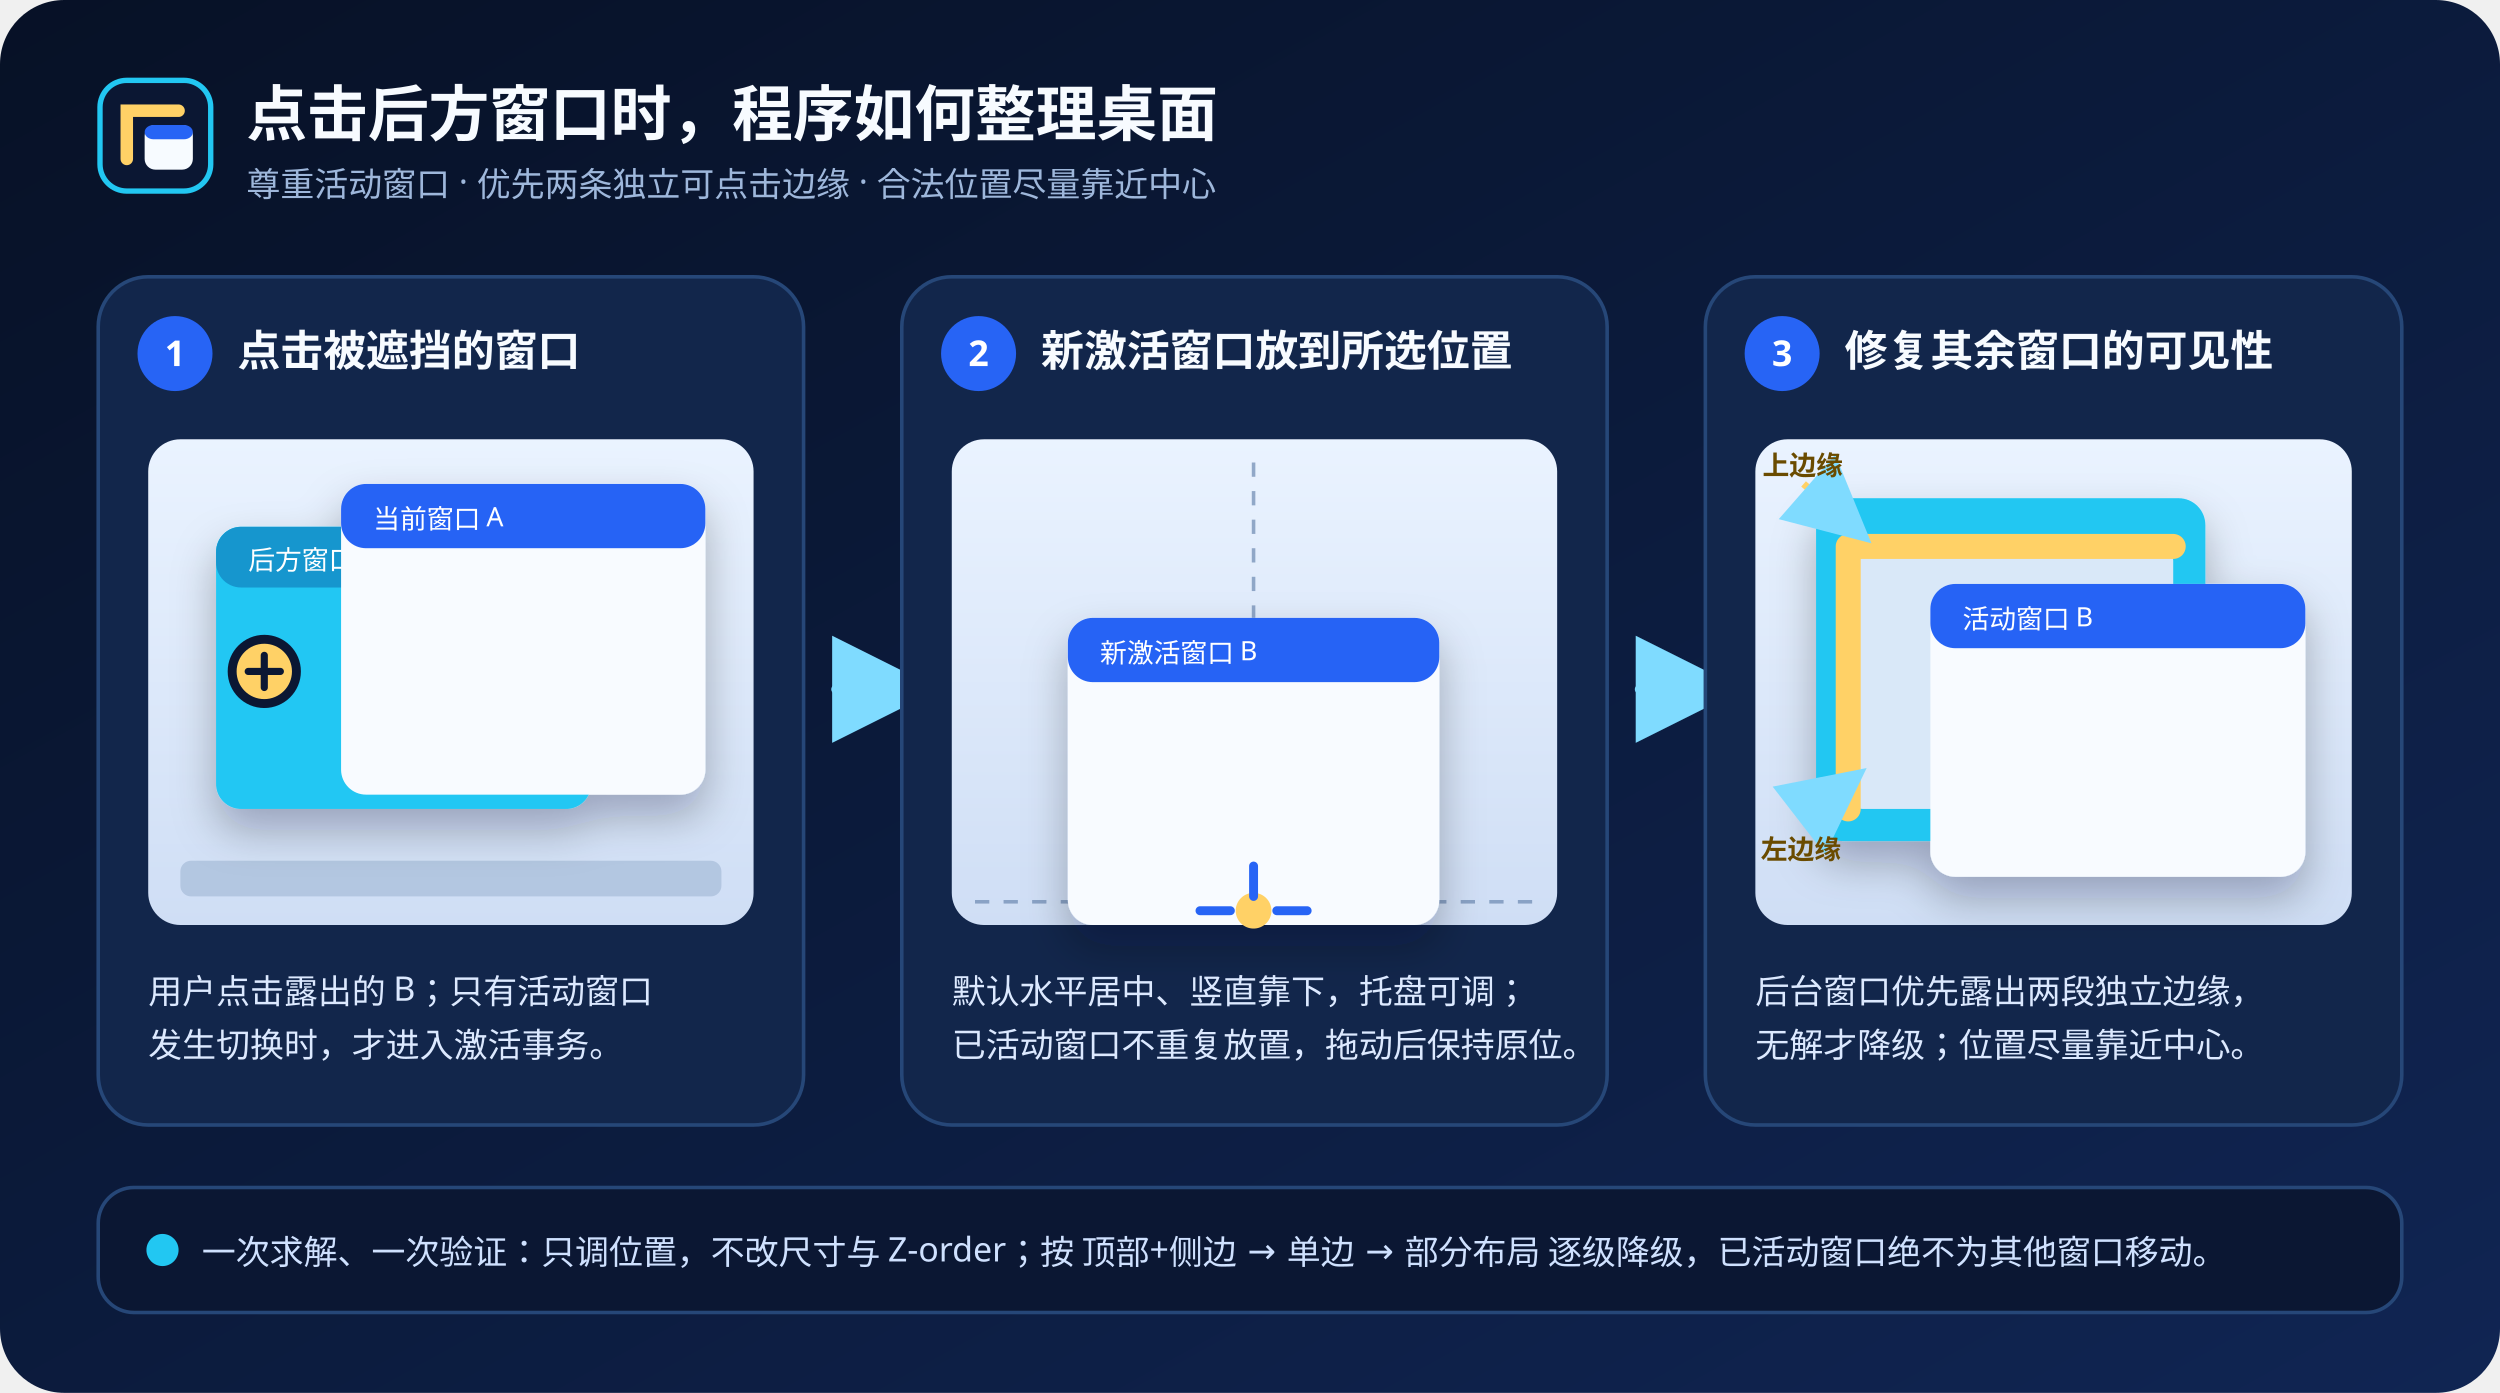
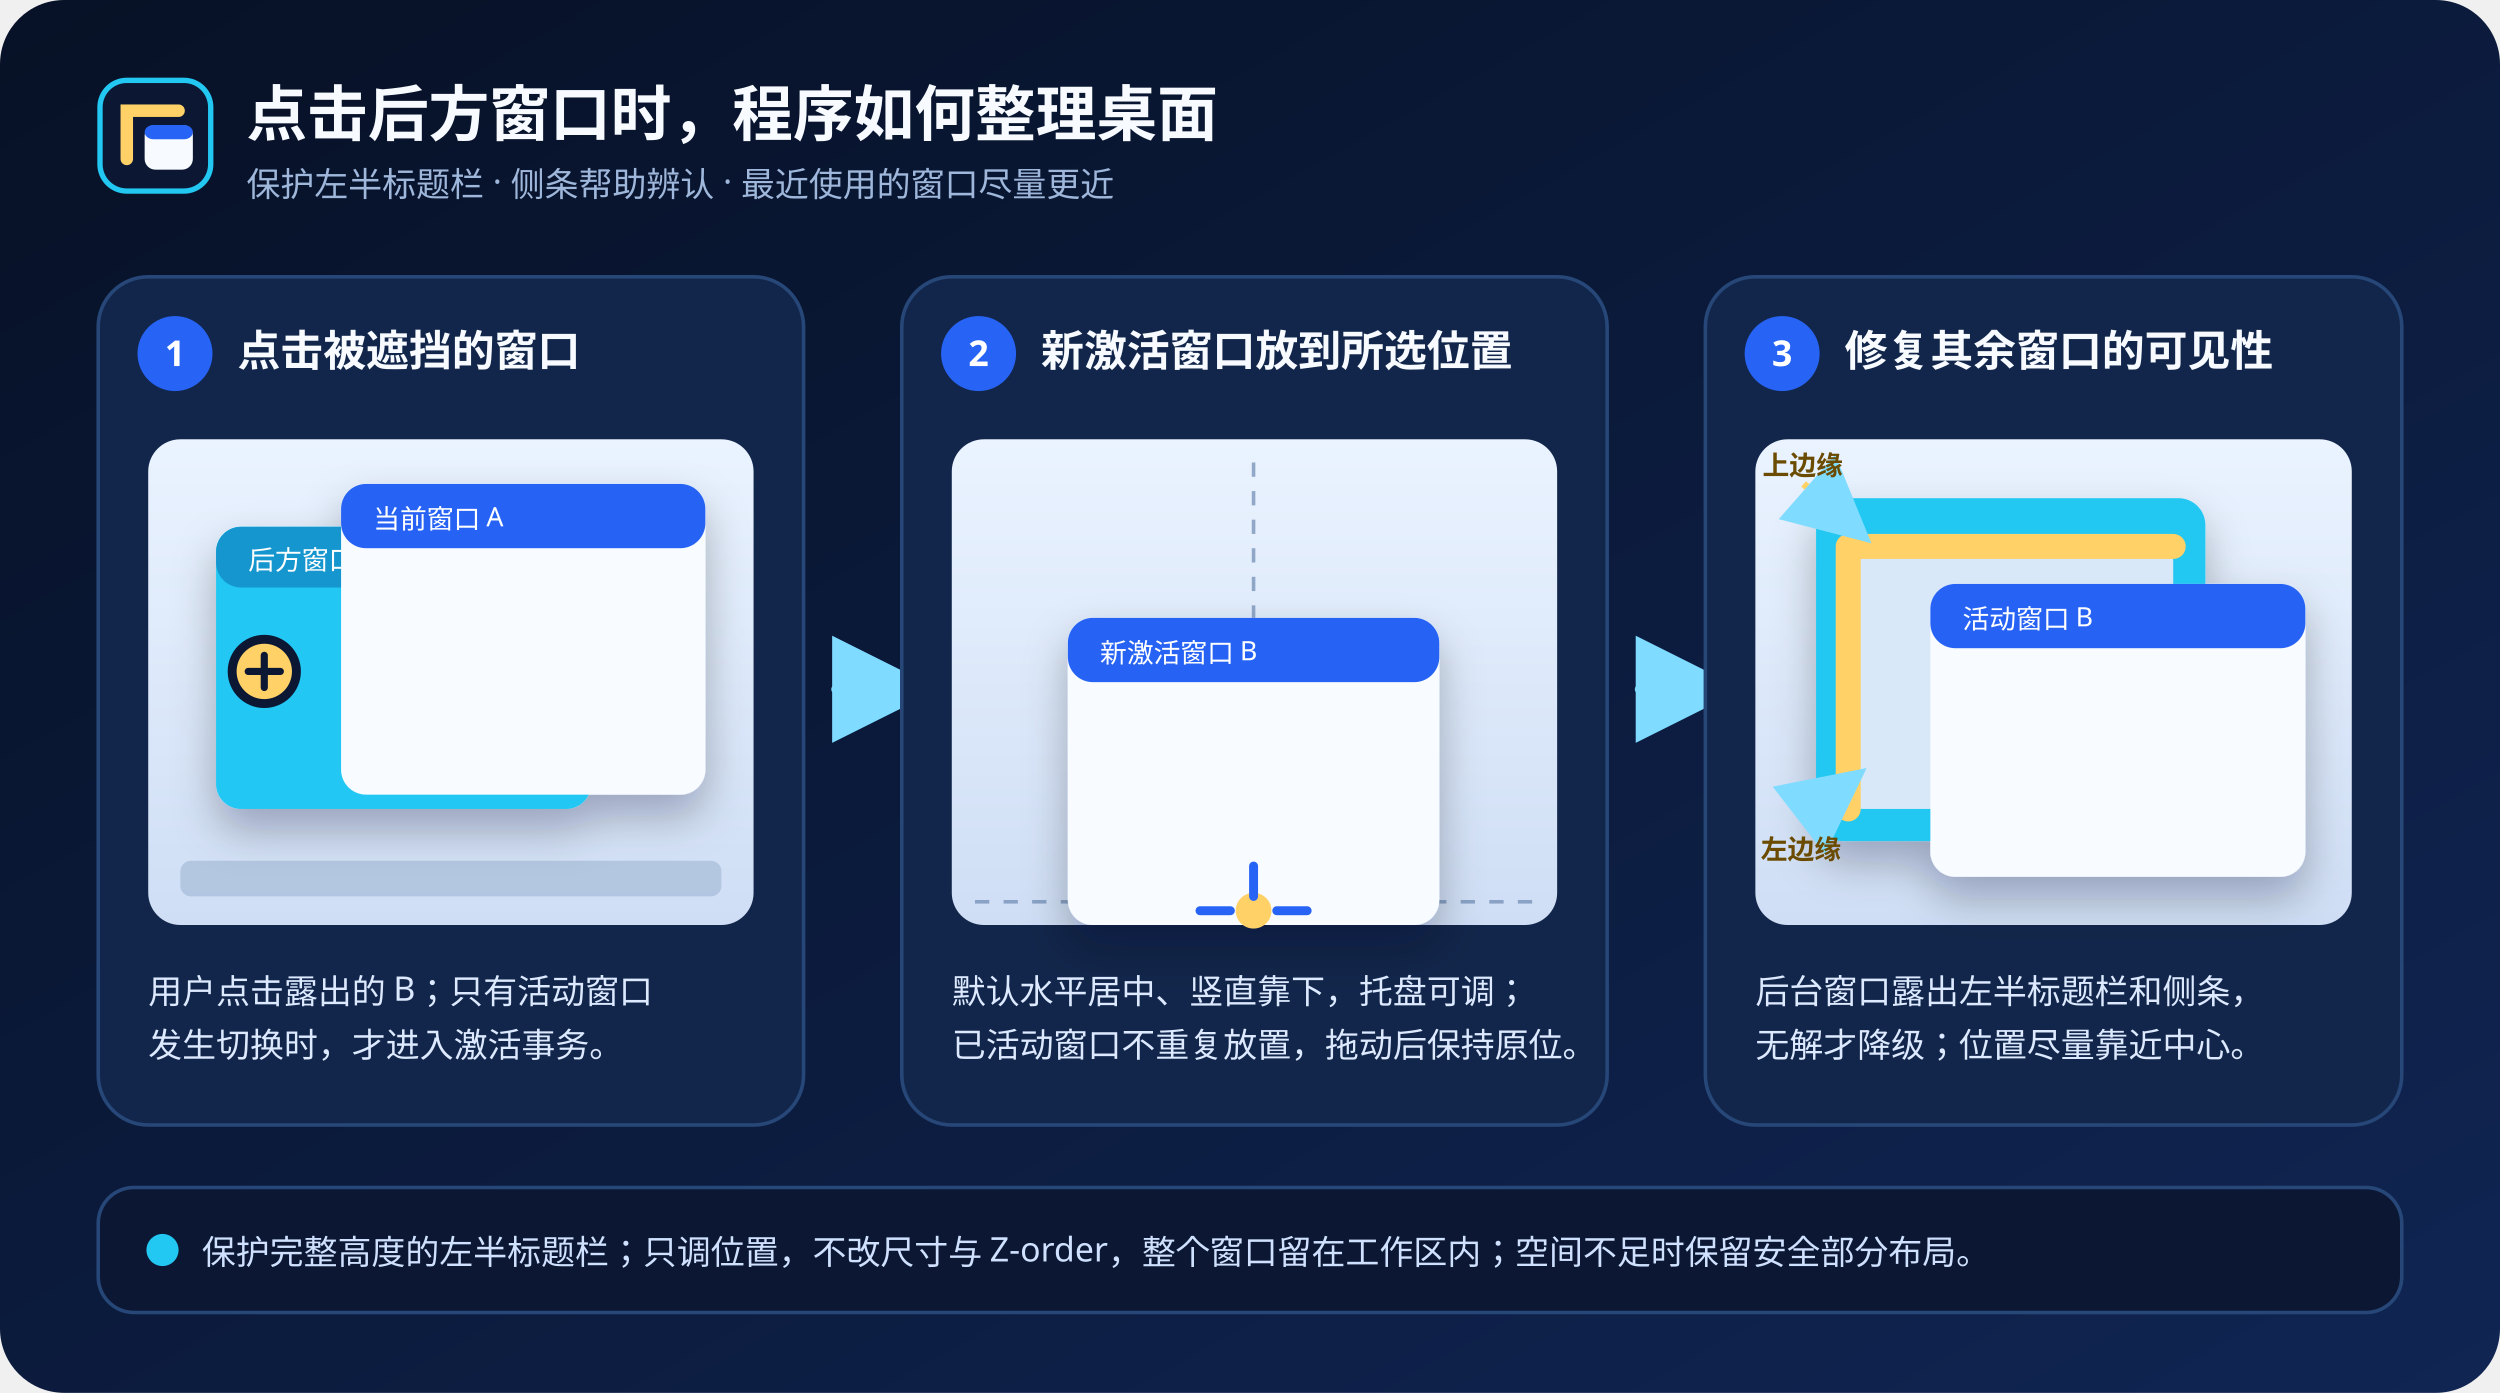
<svg xmlns="http://www.w3.org/2000/svg" width="1400" height="780" viewBox="0 0 1400 780" role="img" aria-labelledby="title desc">
  <defs>
    <linearGradient id="page" x1="0" y1="0" x2="1" y2="1">
      <stop offset="0" stop-color="#071126" />
      <stop offset="1" stop-color="#102553" />
    </linearGradient>
    <linearGradient id="screen" x1="0" y1="0" x2="0" y2="1">
      <stop offset="0" stop-color="#eaf3ff" />
      <stop offset="1" stop-color="#cfdef5" />
    </linearGradient>
    <filter id="shadow" x="-20%" y="-20%" width="140%" height="150%">
      <feDropShadow dx="0" dy="12" stdDeviation="12" flood-color="#020817" flood-opacity=".28" />
    </filter>
    <marker id="arrow" markerWidth="12" markerHeight="12" refX="10" refY="6" orient="auto">
      <path d="M0 0l12 6-12 6z" fill="#7fdbff" />
    </marker>
  </defs>
  <rect width="1400" height="780" rx="36" fill="url(#page)" />
  <g transform="translate(56 45)">
    <rect width="62" height="62" rx="15" fill="#0b1733" stroke="#22c7f2" stroke-width="3" />
    <path d="M15 44V17h29" fill="none" stroke="#ffd166" stroke-width="7" stroke-linecap="round" />
    <rect x="25" y="25" width="27" height="25" rx="6" fill="#f7fbff" />
    <rect x="25" y="25" width="27" height="8" rx="5" fill="#2764f5" />
  </g>
  <text x="138" y="76" fill="#f7fbff" font-family="Microsoft YaHei UI, Segoe UI, sans-serif" font-size="34" font-weight="700">点击后方窗口时，程序如何整理桌面</text>
-   <text x="138" y="110" fill="#9eb7db" font-family="Microsoft YaHei UI, Segoe UI, sans-serif" font-size="19">尊重活动窗口 · 优先两条独立可点击边缘 · 合法位置尽量靠近中心</text>
+   <text x="138" y="110" fill="#9eb7db" font-family="Microsoft YaHei UI, Segoe UI, sans-serif" font-size="19">保护左半标题栏 · 侧条帮助辨认 · 最近使用的窗口尽量更近</text>
  <g transform="translate(55 155)">
    <rect width="395" height="475" rx="28" fill="#12264b" stroke="#264778" stroke-width="2" />
    <circle cx="43" cy="43" r="21" fill="#2764f5" />
    <text x="43" y="50" text-anchor="middle" fill="white" font-family="Segoe UI, sans-serif" font-size="20" font-weight="700">1</text>
    <text x="78" y="50" fill="#f7fbff" font-family="Microsoft YaHei UI, Segoe UI, sans-serif" font-size="24" font-weight="700">点击被遮挡的窗口</text>
    <rect x="28" y="91" width="339" height="272" rx="18" fill="url(#screen)" />
    <rect x="46" y="327" width="303" height="20" rx="6" fill="#9fb5d4" opacity=".6" />
    <g filter="url(#shadow)">
      <rect x="66" y="140" width="210" height="158" rx="14" fill="#21c7f3" />
      <rect x="66" y="140" width="210" height="34" rx="14" fill="#1596ce" />
      <text x="84" y="164" fill="white" font-family="Microsoft YaHei UI, sans-serif" font-size="15">后方窗口 B</text>
      <rect x="136" y="116" width="204" height="174" rx="14" fill="#f8fbff" />
      <rect x="136" y="116" width="204" height="36" rx="14" fill="#2764f5" />
      <text x="154" y="141" fill="white" font-family="Microsoft YaHei UI, sans-serif" font-size="15">当前窗口 A</text>
    </g>
    <circle cx="93" cy="221" r="18" fill="#ffd166" stroke="#0b1733" stroke-width="5" />
    <path d="M93 212v18M84 221h18" stroke="#0b1733" stroke-width="4" stroke-linecap="round" />
    <text x="28" y="407" fill="#dce9ff" font-family="Microsoft YaHei UI, Segoe UI, sans-serif" font-size="19">用户点击露出的 B；只有活动窗口</text>
    <text x="28" y="437" fill="#dce9ff" font-family="Microsoft YaHei UI, Segoe UI, sans-serif" font-size="19">发生切换时，才进入激活事务。</text>
  </g>
  <path d="M468 386h48" stroke="#7fdbff" stroke-width="5" stroke-linecap="round" marker-end="url(#arrow)" />
  <g transform="translate(505 155)">
    <rect width="395" height="475" rx="28" fill="#12264b" stroke="#264778" stroke-width="2" />
    <circle cx="43" cy="43" r="21" fill="#2764f5" />
    <text x="43" y="50" text-anchor="middle" fill="white" font-family="Segoe UI, sans-serif" font-size="20" font-weight="700">2</text>
    <text x="78" y="50" fill="#f7fbff" font-family="Microsoft YaHei UI, Segoe UI, sans-serif" font-size="24" font-weight="700">新激活窗口放到所选位置</text>
    <rect x="28" y="91" width="339" height="272" rx="18" fill="url(#screen)" />
    <path d="M197 104v246M41 350h312" stroke="#6381aa" stroke-width="2" stroke-dasharray="8 8" opacity=".65" />
    <g filter="url(#shadow)">
      <rect x="93" y="191" width="208" height="172" rx="14" fill="#f8fbff" />
      <rect x="93" y="191" width="208" height="36" rx="14" fill="#2764f5" />
      <text x="111" y="216" fill="white" font-family="Microsoft YaHei UI, sans-serif" font-size="15">新激活窗口 B</text>
    </g>
    <circle cx="197" cy="355" r="10" fill="#ffd166" />
    <path d="M197 330v17M167 355h17M210 355h17" stroke="#2764f5" stroke-width="5" stroke-linecap="round" />
    <text x="28" y="407" fill="#dce9ff" font-family="Microsoft YaHei UI, Segoe UI, sans-serif" font-size="19">默认水平居中、竖直靠下，托盘可调；</text>
    <text x="28" y="437" fill="#dce9ff" font-family="Microsoft YaHei UI, Segoe UI, sans-serif" font-size="19">已活动窗口不重复放置，拖动后保持原位。</text>
  </g>
  <path d="M918 386h48" stroke="#7fdbff" stroke-width="5" stroke-linecap="round" marker-end="url(#arrow)" />
  <g transform="translate(955 155)">
    <rect width="390" height="475" rx="28" fill="#12264b" stroke="#264778" stroke-width="2" />
    <circle cx="43" cy="43" r="21" fill="#2764f5" />
    <text x="43" y="50" text-anchor="middle" fill="white" font-family="Segoe UI, sans-serif" font-size="20" font-weight="700">3</text>
    <text x="78" y="50" fill="#f7fbff" font-family="Microsoft YaHei UI, Segoe UI, sans-serif" font-size="24" font-weight="700">修复其余窗口的可见性</text>
    <rect x="28" y="91" width="334" height="272" rx="18" fill="url(#screen)" />
    <g filter="url(#shadow)">
      <rect x="62" y="124" width="218" height="192" rx="15" fill="#22c7f2" />
      <rect x="80" y="151" width="182" height="147" rx="8" fill="#d9e8f8" />
      <path d="M80 151h182M80 151v147" stroke="#ffd166" stroke-width="14" stroke-linecap="round" />
      <rect x="126" y="172" width="210" height="164" rx="14" fill="#f8fbff" />
      <rect x="126" y="172" width="210" height="36" rx="14" fill="#2764f5" />
      <text x="144" y="197" fill="white" font-family="Microsoft YaHei UI, sans-serif" font-size="15">活动窗口 B</text>
    </g>
    <path d="M55 116l32 28" stroke="#ffd166" stroke-width="4" marker-end="url(#arrow)" />
    <text x="32" y="111" fill="#6a4b00" font-family="Microsoft YaHei UI, sans-serif" font-size="15" font-weight="700">上边缘</text>
    <path d="M53 304l31-24" stroke="#ffd166" stroke-width="4" marker-end="url(#arrow)" />
    <text x="31" y="326" fill="#6a4b00" font-family="Microsoft YaHei UI, sans-serif" font-size="15" font-weight="700">左边缘</text>
-     <text x="28" y="407" fill="#dce9ff" font-family="Microsoft YaHei UI, Segoe UI, sans-serif" font-size="19">后台窗口优先露出两段独立边缘，</text>
+     <text x="28" y="407" fill="#dce9ff" font-family="Microsoft YaHei UI, Segoe UI, sans-serif" font-size="19">后台窗口露出左半标题栏和侧条，</text>
    <text x="28" y="437" fill="#dce9ff" font-family="Microsoft YaHei UI, Segoe UI, sans-serif" font-size="19">无解才降级；位置尽量靠近中心。</text>
  </g>
  <g transform="translate(55 665)">
    <rect width="1290" height="70" rx="20" fill="#0b1733" stroke="#264778" stroke-width="2" />
    <circle cx="36" cy="35" r="9" fill="#22c7f2" />
-     <text x="58" y="43" fill="#cfe1ff" font-family="Microsoft YaHei UI, Segoe UI, sans-serif" font-size="19">一次求解、一次验证：只调位置，不改尺寸与 Z-order；按 顶部+侧边 → 单边 → 部分布局 逐级降级，已活动窗口绝不为其他窗口移动。</text>
+     <text x="58" y="43" fill="#cfe1ff" font-family="Microsoft YaHei UI, Segoe UI, sans-serif" font-size="19">保护完整高度的左半标题栏；只调位置，不改尺寸与 Z-order，整个窗口留在工作区内；空间不足时保留安全部分布局。</text>
  </g>
</svg>
